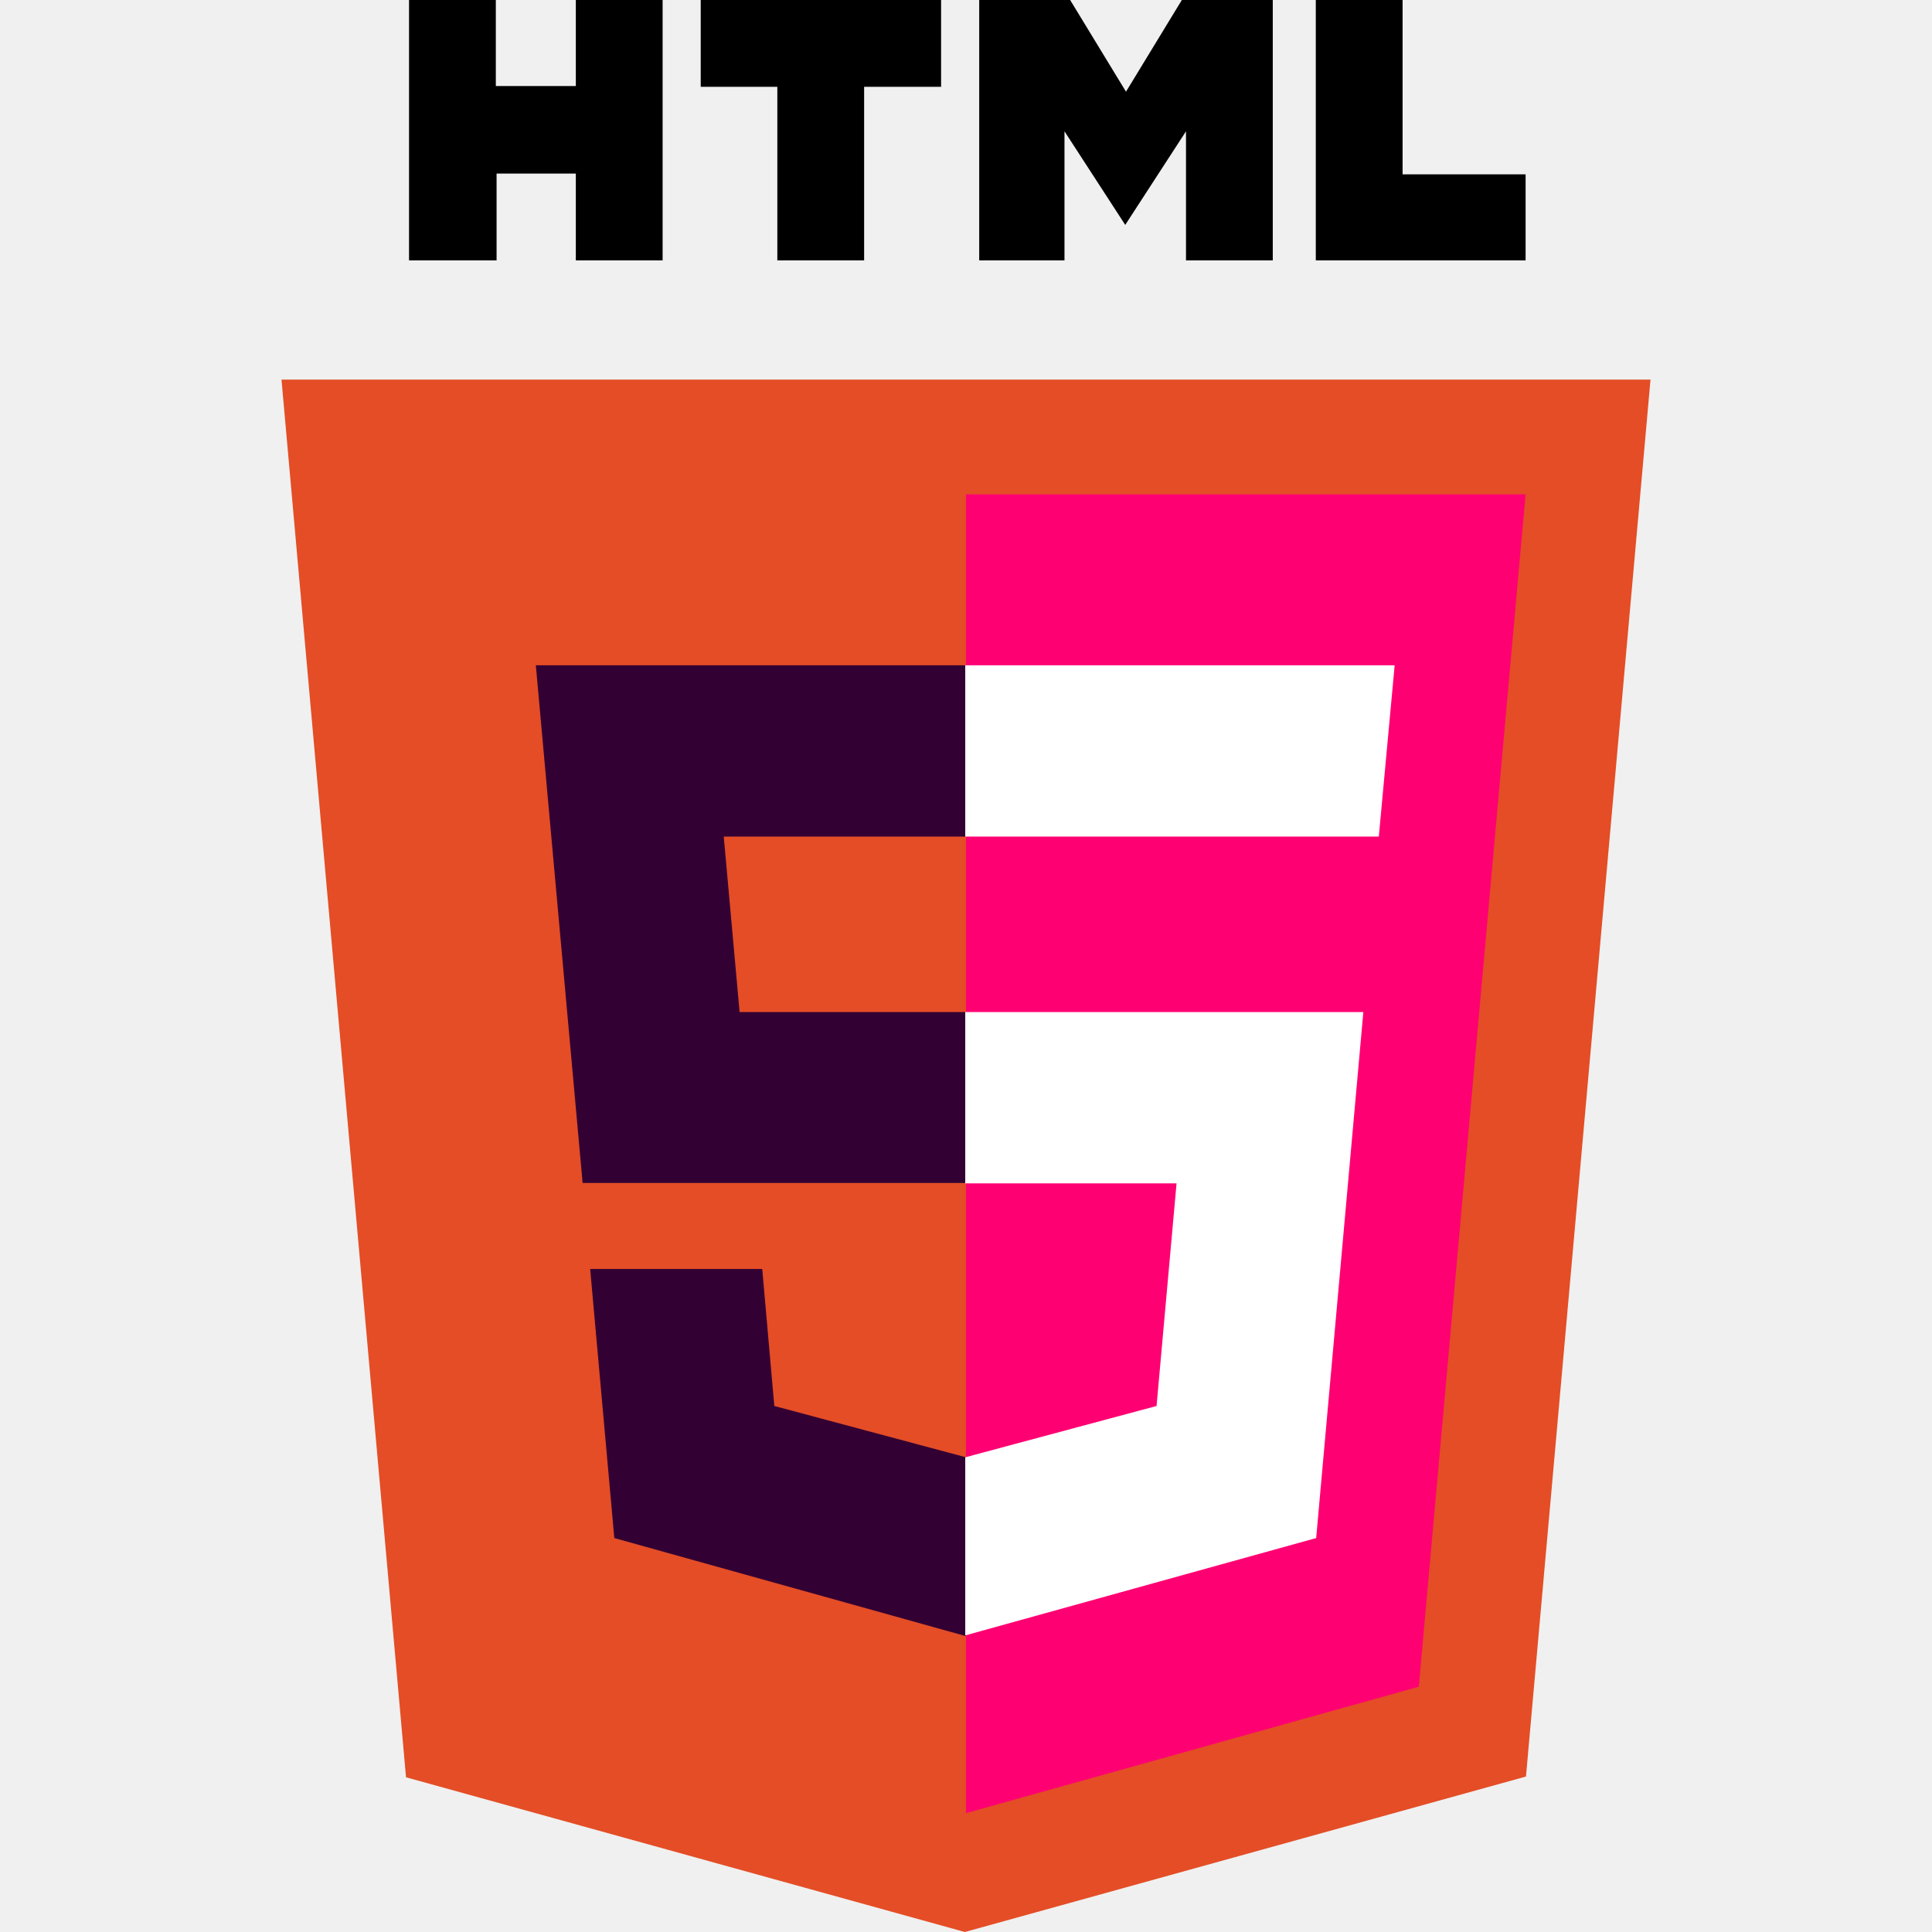
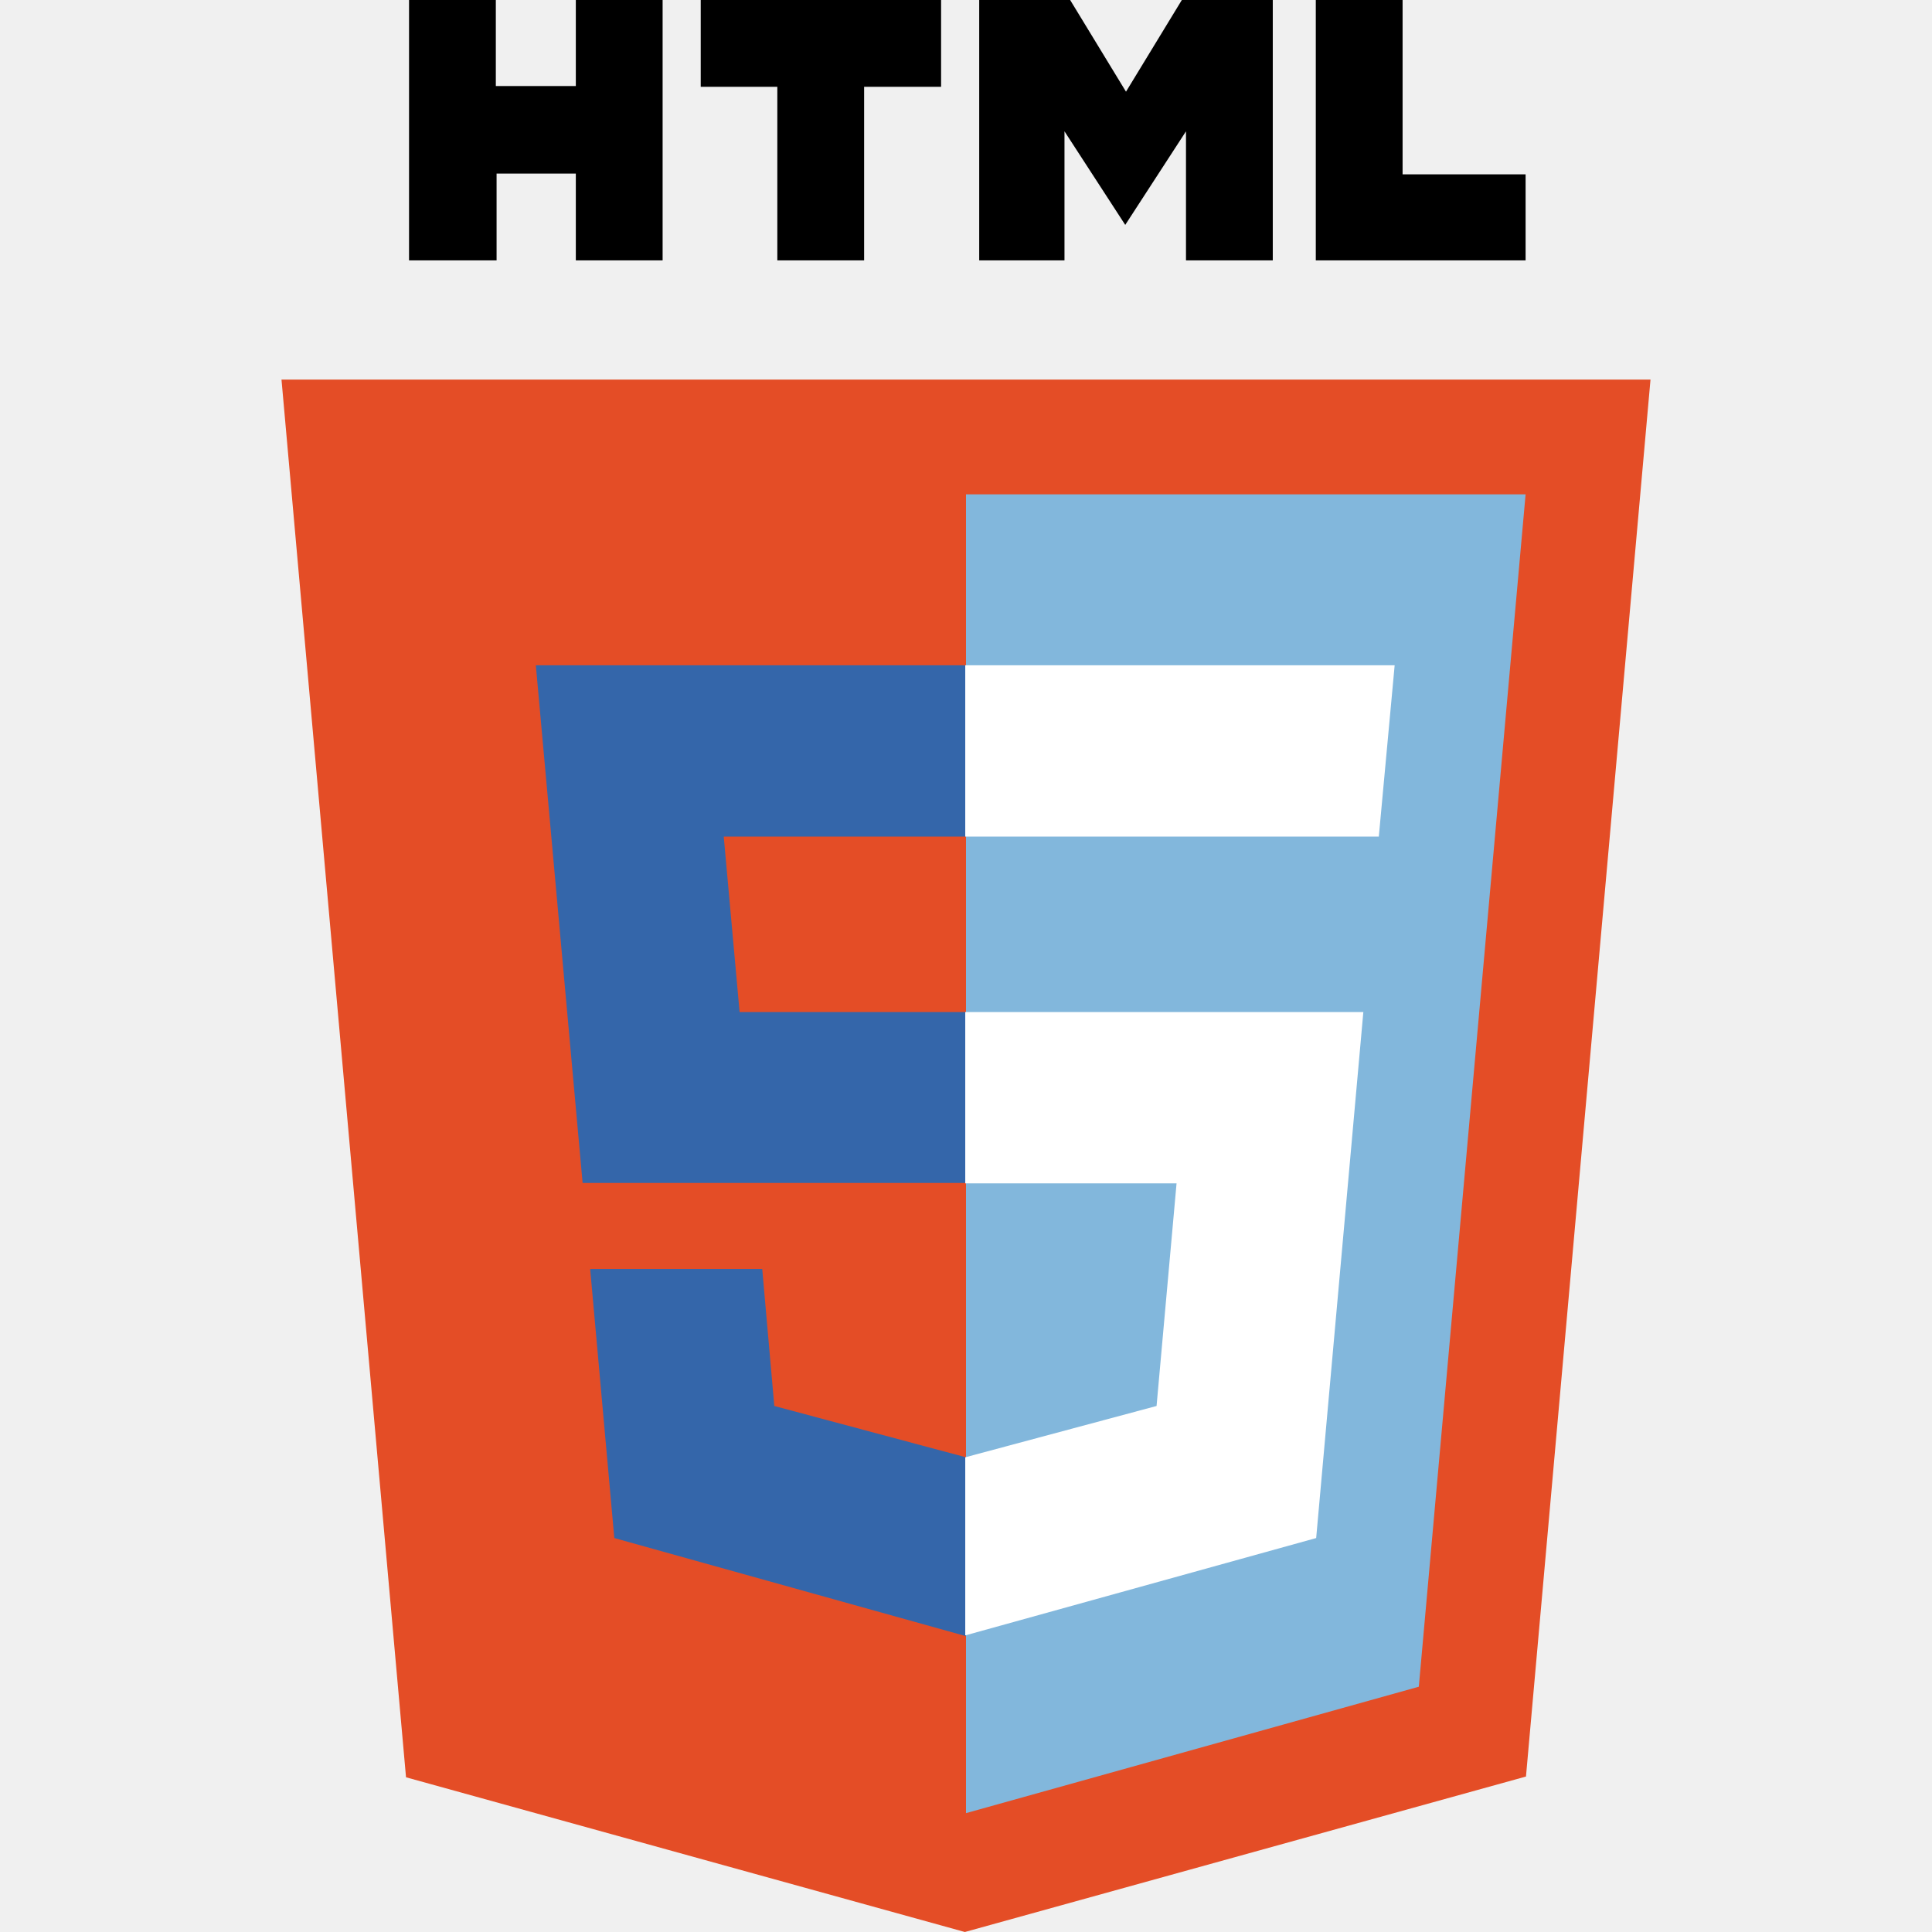
<svg xmlns="http://www.w3.org/2000/svg" viewBox="0 0 512 512">
  <path d="M108.4 0h23v22.8h21.2V0h23v69h-23V46h-21v23h-23.2M206 23h-20.3V0h63.7v23H229v46h-23M259.5 0h24.1l14.8 24.3L313.2 0h24.1v69h-23V34.8l-16.1 24.8l-16.1-24.8v34.2h-22.6M348.7 0h23v46.2h32.6V69h-55.6" />
  <path fill="#e44d26" d="M107.6 471l-33-370.4h362.8l-33 370.2L255.7 512" />
-   <path fill="#ff0072" d="M256 480.5V131H404.3L376 447" />
-   <path fill="#330033" d="M142 176.3h114v45.4h-64.2l4.2 46.5h60v45.3H154.4M156.4 336.3H202l3.2 36.3 50.8 13.6v47.4l-93.2-26" />
+   <path fill="#82b7dc" d="M256 480.5V131H404.3L376 447" />
+   <path fill="#3466aa" d="M142 176.3h114v45.4h-64.2l4.2 46.5h60v45.3H154.4M156.4 336.3H202l3.2 36.3 50.8 13.6v47.4l-93.2-26" />
  <path fill="#fff" d="M369.6 176.3H255.8v45.4h109.6M361.3 268.2H255.8v45.4h56l-5.3 59-50.7 13.6v47.2l93-25.8" />
</svg>
